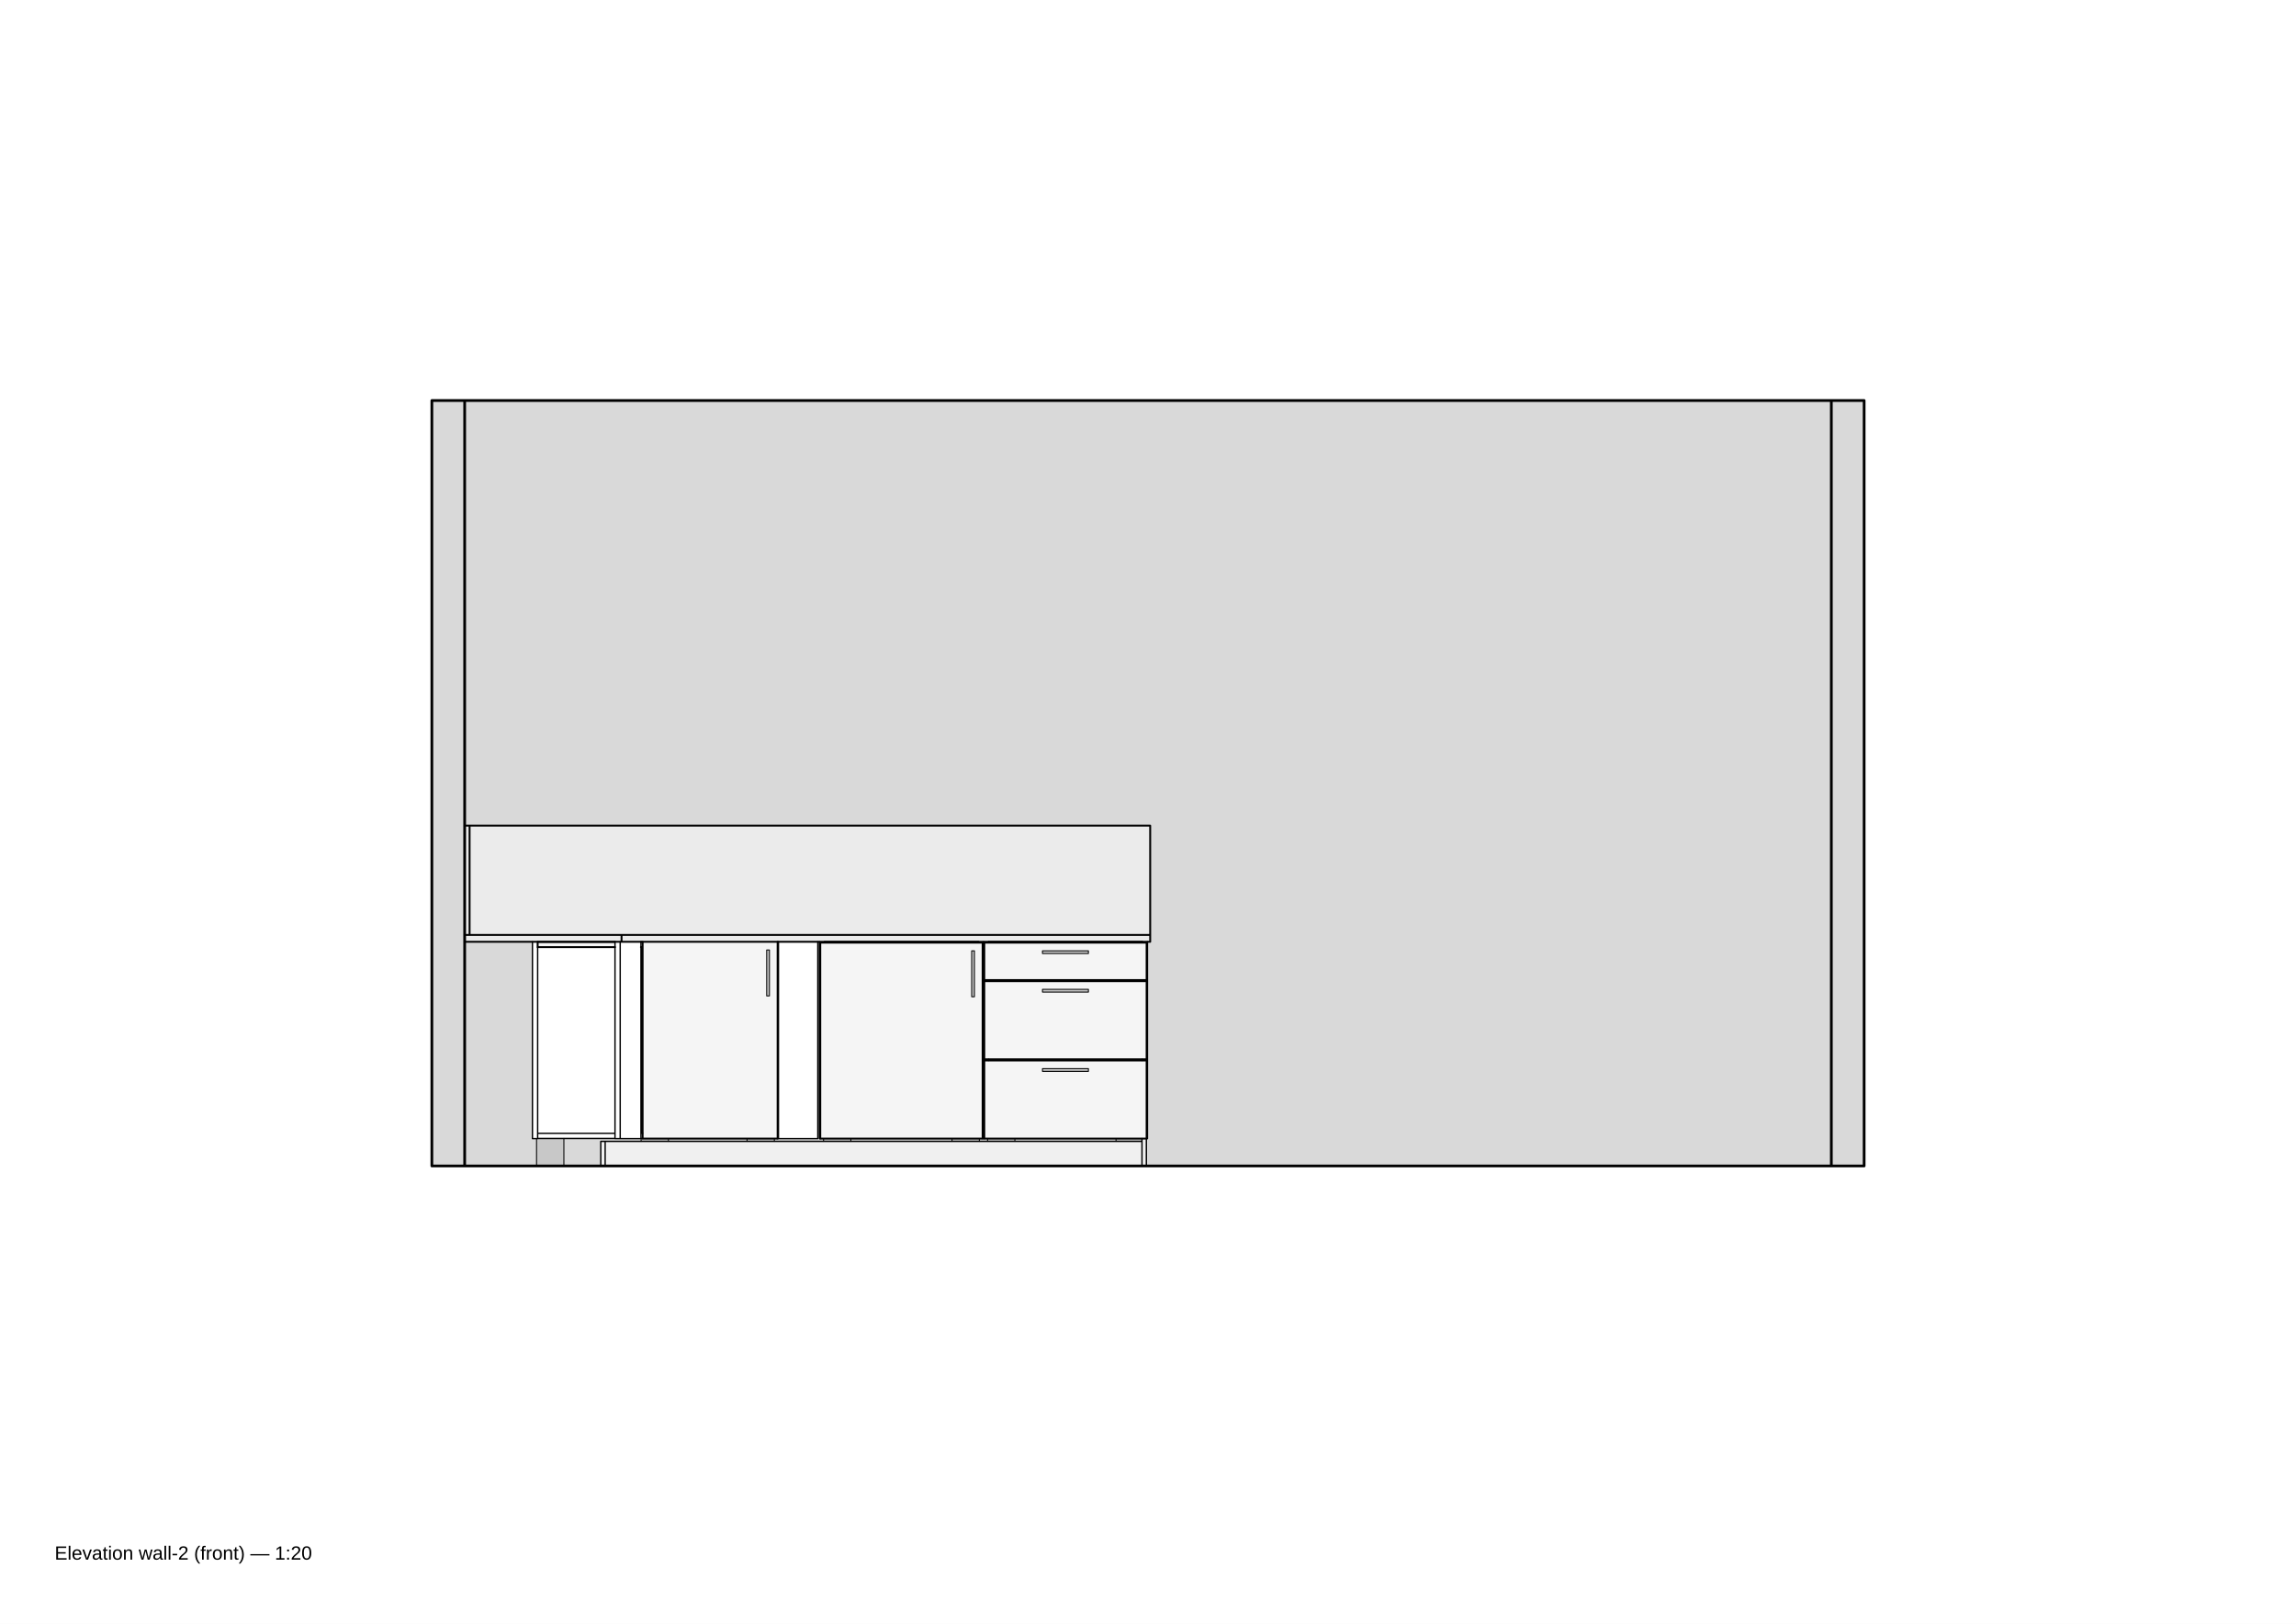
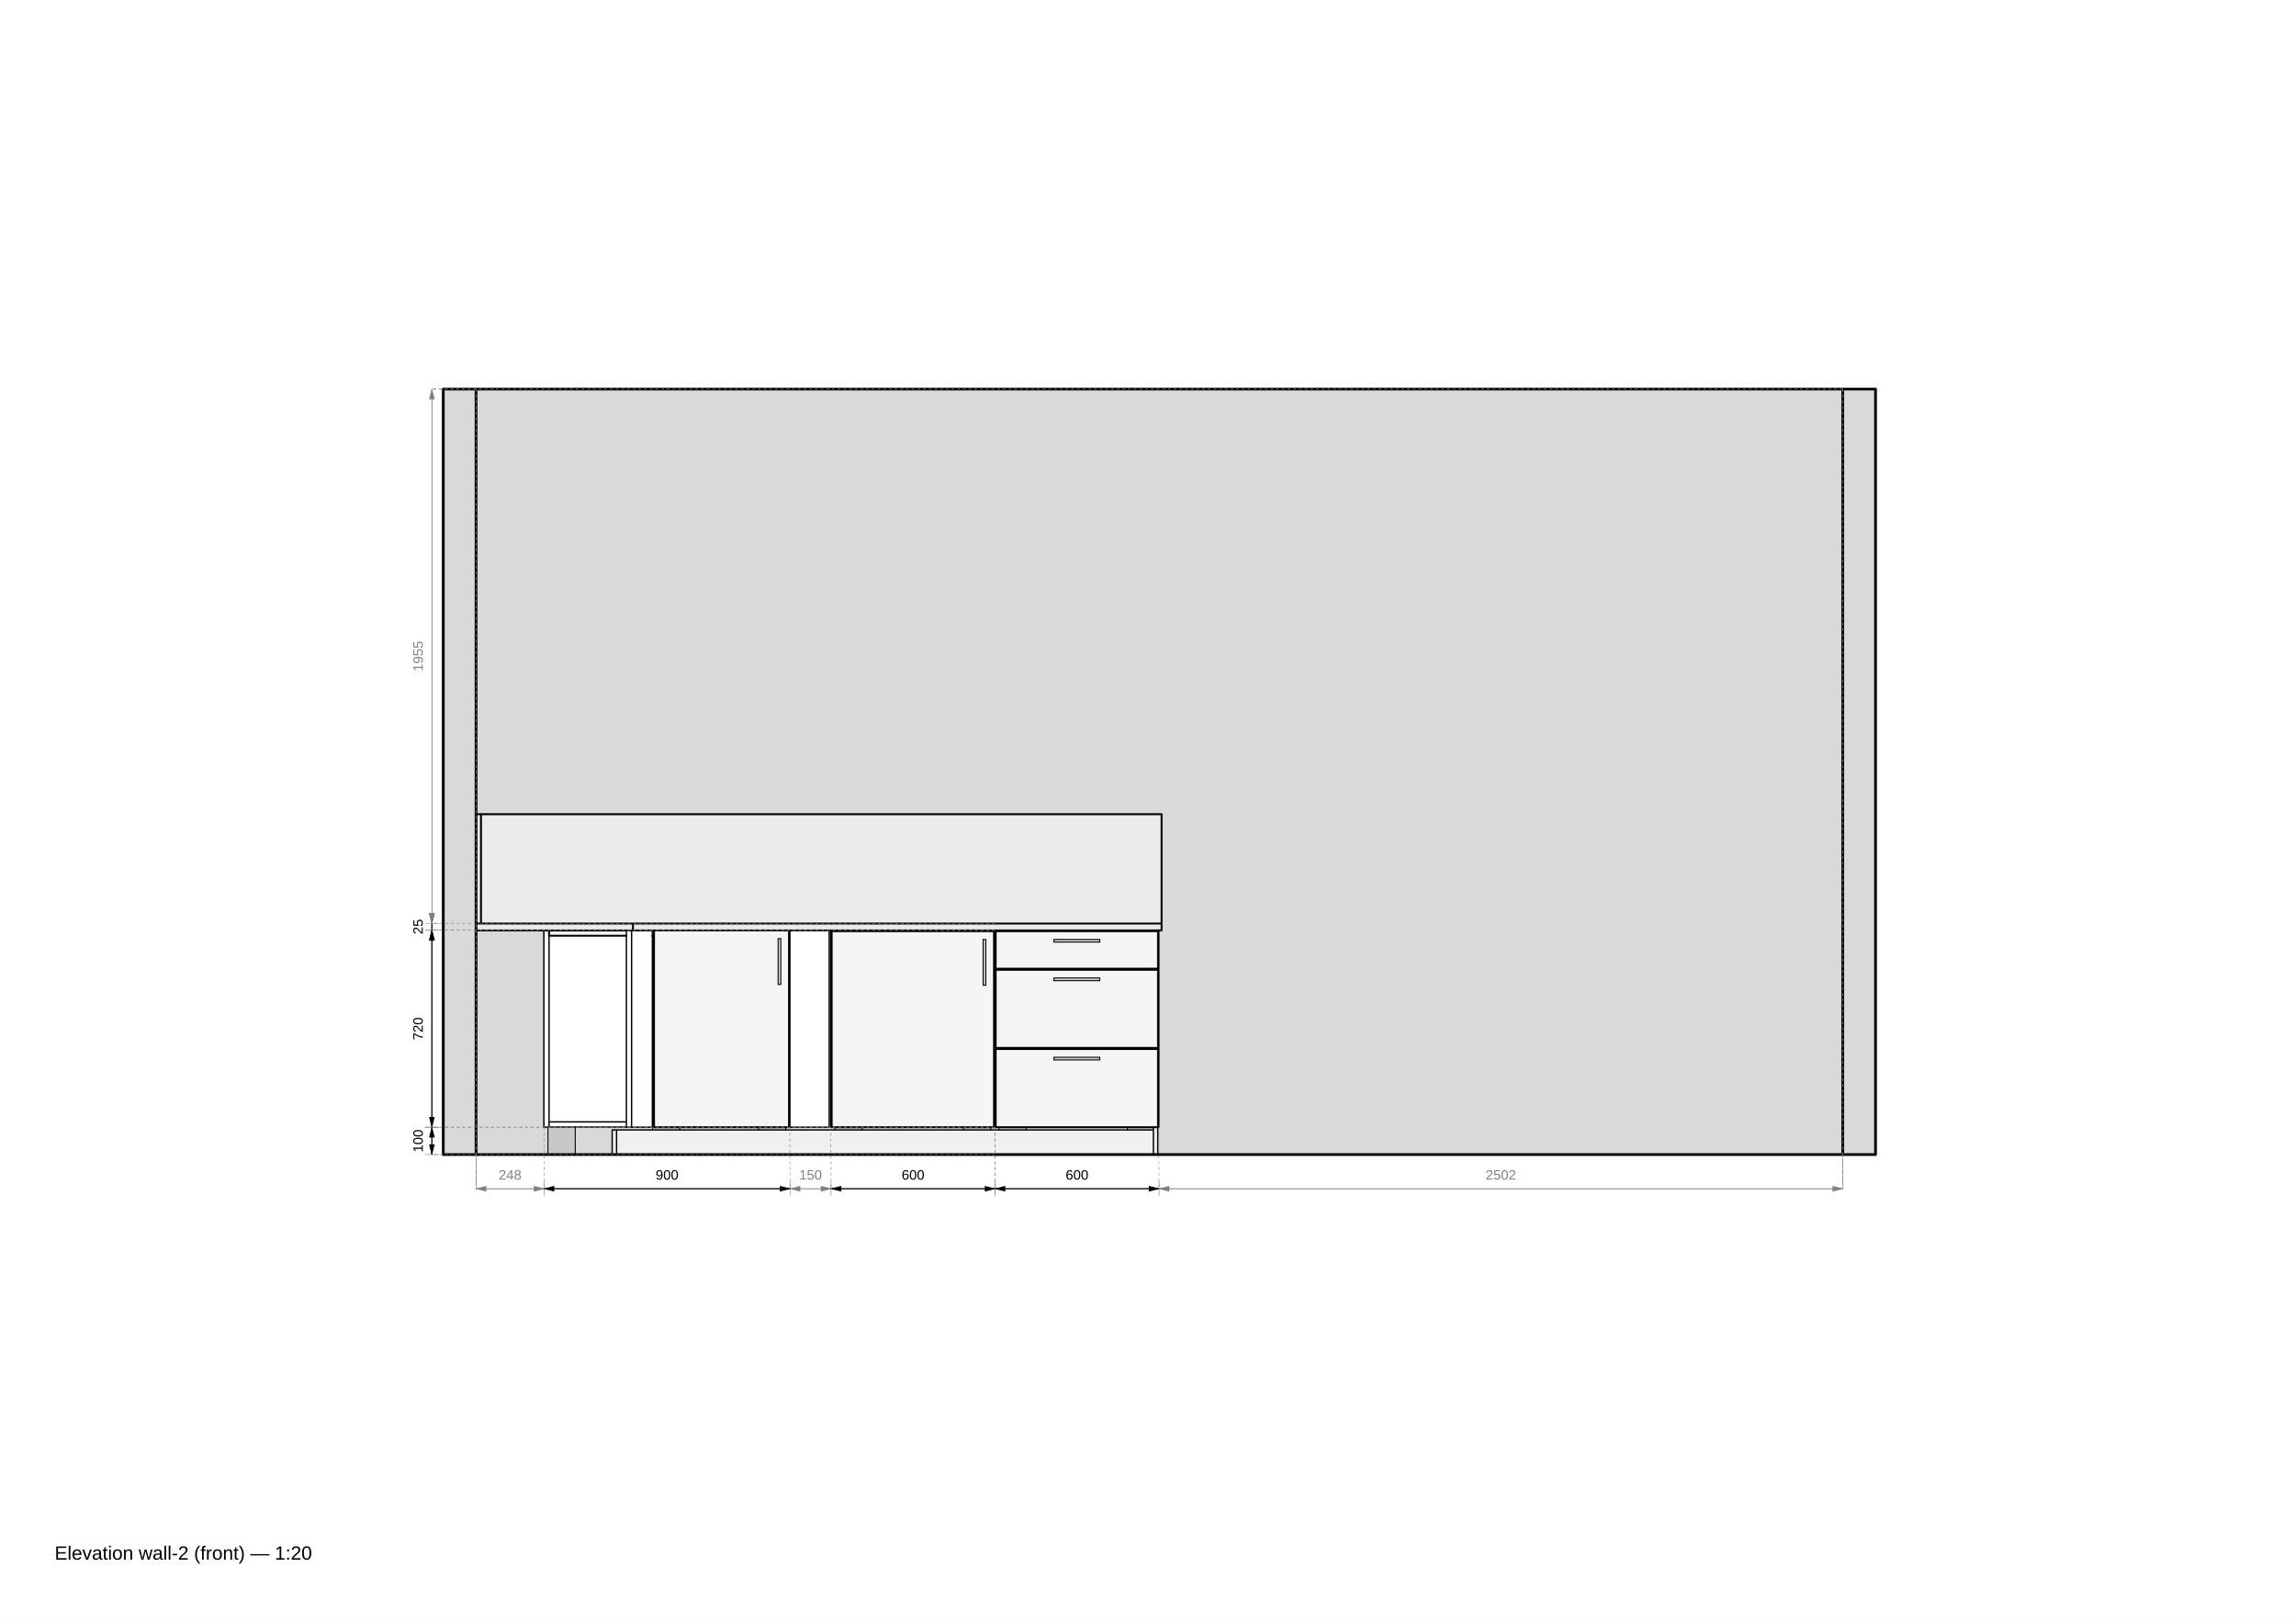
- <svg xmlns="http://www.w3.org/2000/svg" width="420mm" height="297mm" viewBox="-5465.0 -4265.0 8400.0 5940.0">
-   <rect x="-5465.0" y="-4265.0" width="8400.0" height="5940.0" fill="#ffffff" />
+ <svg xmlns="http://www.w3.org/2000/svg" width="420mm" height="297mm" viewBox="-5506.7 -4223.3 8400.0 5940.0">
+   <rect x="-5506.7" y="-4223.3" width="8400.0" height="5940.0" fill="#ffffff" />
  <g id="fills" fill-rule="evenodd">
    <path d="M1235.0 0.0L-3765.0 0.0L-3765.0 -2800.0L1235.0 -2800.0Z" fill="#d9d9d9" />
    <path d="M-3765.0 0.0L-3885.0 0.0L-3885.0 -2800.0L-3765.0 -2800.0Z" fill="#d9d9d9" />
    <path d="M1355.0 0.0L1235.0 0.0L1235.0 -2800.0L1355.0 -2800.0Z" fill="#d9d9d9" />
    <path d="M-2617.0 0.0L-2616.0 0.0L-2616.0 -1.0L-2617.0 -1.0Z" fill="#f0f0f0" />
    <path d="M-3765.0 -845.0L-1257.0 -845.0L-1257.0 -1245.0L-3765.0 -1245.0Z" fill="#ebebeb" />
    <path d="M-3508.0 -114.5L-2626.0 -114.5L-2626.0 -805.5L-3508.0 -805.5Z" fill="#ffffff" />
    <path d="M-2458.0 -101.5L-1876.0 -101.5L-1876.0 -818.5L-2458.0 -818.5Z" fill="#ffffff" />
    <path d="M-1858.0 -101.5L-1276.0 -101.5L-1276.0 -818.5L-1858.0 -818.5Z" fill="#ffffff" />
    <path d="M-2629.6 -319.8L-2650.3 -319.8L-2650.3 -340.8L-2629.6 -340.8Z" fill="#c8c8c8" />
    <path d="M-2629.6 -552.2L-2650.3 -552.2L-2650.3 -573.2L-2629.6 -573.2Z" fill="#c8c8c8" />
    <path d="M-3505.4 -319.8L-3484.7 -319.8L-3484.7 -340.8L-3505.4 -340.8Z" fill="#c8c8c8" />
    <path d="M-3505.4 -552.2L-3484.7 -552.2L-3484.7 -573.2L-3505.4 -573.2Z" fill="#c8c8c8" />
    <path d="M-2455.4 -319.8L-2434.7 -319.8L-2434.7 -340.8L-2455.4 -340.8Z" fill="#c8c8c8" />
    <path d="M-1879.6 -319.8L-1900.3 -319.8L-1900.3 -340.8L-1879.6 -340.8Z" fill="#c8c8c8" />
    <path d="M-2455.4 -552.2L-2434.7 -552.2L-2434.7 -573.2L-2455.4 -573.2Z" fill="#c8c8c8" />
    <path d="M-1879.6 -552.2L-1900.3 -552.2L-1900.3 -573.2L-1879.6 -573.2Z" fill="#c8c8c8" />
    <path d="M-1829.0 -161.9L-1305.0 -161.9L-1305.0 -373.9L-1829.0 -373.9Z" fill="#f5f5f5" />
    <path d="M-1829.0 -432.4L-1305.0 -432.4L-1305.0 -644.4L-1829.0 -644.4Z" fill="#f5f5f5" />
    <path d="M-1829.0 -722.4L-1305.0 -722.4L-1305.0 -785.4L-1829.0 -785.4Z" fill="#f5f5f5" />
    <path d="M-2632.0 -0.5L-2732.0 -0.5L-2732.0 -111.5L-2632.0 -111.5Z" fill="#c8c8c8" />
    <path d="M-3402.0 -0.5L-3402.0 -111.5L-3502.0 -111.5L-3502.0 -0.5Z" fill="#c8c8c8" />
    <path d="M-3498.0 -800.5L-2636.0 -800.5L-2636.0 -819.5L-3498.0 -819.5Z" fill="#ffffff" />
    <path d="M-1882.0 -0.5L-1982.0 -0.5L-1982.0 -111.5L-1882.0 -111.5Z" fill="#c8c8c8" />
    <path d="M-2352.0 -0.5L-2352.0 -111.5L-2452.0 -111.5L-2452.0 -0.5Z" fill="#c8c8c8" />
    <path d="M-1282.0 -0.5L-1382.0 -0.5L-1382.0 -111.5L-1282.0 -111.5Z" fill="#c8c8c8" />
    <path d="M-1752.0 -0.5L-1752.0 -111.5L-1852.0 -111.5L-1852.0 -0.5Z" fill="#c8c8c8" />
    <path d="M-2448.0 -800.5L-1886.0 -800.5L-1886.0 -819.5L-2448.0 -819.5Z" fill="#ffffff" />
    <path d="M-1848.0 -800.5L-1286.0 -800.5L-1286.0 -819.5L-1848.0 -819.5Z" fill="#ffffff" />
    <path d="M-3505.4 -319.8L-3484.7 -319.8L-3484.7 -340.8L-3505.4 -340.8Z" fill="#c8c8c8" />
    <path d="M-2629.6 -319.8L-2650.3 -319.8L-2650.3 -340.8L-2629.6 -340.8Z" fill="#c8c8c8" />
    <path d="M-3505.4 -552.2L-3484.7 -552.2L-3484.7 -573.2L-3505.4 -573.2Z" fill="#c8c8c8" />
    <path d="M-2629.6 -552.2L-2650.3 -552.2L-2650.3 -573.2L-2629.6 -573.2Z" fill="#c8c8c8" />
    <path d="M-3497.5 -335.8L-2636.5 -335.8L-2636.5 -351.8L-3497.5 -351.8Z" fill="#ffffff" />
    <path d="M-3497.5 -568.2L-2636.5 -568.2L-2636.5 -584.2L-3497.5 -584.2Z" fill="#ffffff" />
    <path d="M-3112.0 -322.8L-3112.0 -338.6L-3103.0 -338.6L-3103.0 -322.8Z" fill="#c8c8c8" />
    <path d="M-3112.0 -555.2L-3112.0 -571.0L-3103.0 -571.0L-3103.0 -555.2Z" fill="#c8c8c8" />
    <path d="M-2732.0 -0.5L-2732.0 -111.5L-2632.0 -111.5L-2632.0 -0.5Z" fill="#c8c8c8" />
    <path d="M-3502.0 -0.5L-3402.0 -0.5L-3402.0 -111.5L-3502.0 -111.5Z" fill="#c8c8c8" />
    <path d="M-3119.5 -0.5L-3019.5 -0.5L-3019.5 -111.5L-3119.5 -111.5Z" fill="#c8c8c8" />
    <path d="M-1982.0 -0.5L-1982.0 -111.5L-1882.0 -111.5L-1882.0 -0.5Z" fill="#c8c8c8" />
    <path d="M-2452.0 -0.5L-2352.0 -0.5L-2352.0 -111.5L-2452.0 -111.5Z" fill="#c8c8c8" />
    <path d="M-1382.0 -0.5L-1382.0 -111.5L-1282.0 -111.5L-1282.0 -0.5Z" fill="#c8c8c8" />
    <path d="M-1852.0 -0.5L-1752.0 -0.5L-1752.0 -111.5L-1852.0 -111.5Z" fill="#c8c8c8" />
    <path d="M-3251.0 0.0L-1287.0 0.0L-1287.0 -90.0L-3251.0 -90.0Z" fill="#f0f0f0" />
    <path d="M-1287.0 0.0L-1287.0 -100.0L-1271.0 -100.0L-1271.0 0.0Z" fill="#f0f0f0" />
    <path d="M-2455.4 -319.8L-2434.7 -319.8L-2434.7 -340.8L-2455.4 -340.8Z" fill="#c8c8c8" />
    <path d="M-1879.6 -319.8L-1900.3 -319.8L-1900.3 -340.8L-1879.6 -340.8Z" fill="#c8c8c8" />
    <path d="M-2455.4 -552.2L-2434.7 -552.2L-2434.7 -573.2L-2455.4 -573.2Z" fill="#c8c8c8" />
    <path d="M-1879.6 -552.2L-1900.3 -552.2L-1900.3 -573.2L-1879.6 -573.2Z" fill="#c8c8c8" />
    <path d="M-1848.0 -124.6L-1817.0 -124.6L-1817.0 -171.6L-1848.0 -171.6Z" fill="#c8c8c8" />
    <path d="M-1317.0 -124.6L-1286.0 -124.6L-1286.0 -171.6L-1317.0 -171.6Z" fill="#c8c8c8" />
    <path d="M-1848.0 -395.1L-1817.0 -395.1L-1817.0 -442.1L-1848.0 -442.1Z" fill="#c8c8c8" />
    <path d="M-1317.0 -395.1L-1286.0 -395.1L-1286.0 -442.1L-1317.0 -442.1Z" fill="#c8c8c8" />
    <path d="M-1848.0 -685.1L-1817.0 -685.1L-1817.0 -732.1L-1848.0 -732.1Z" fill="#c8c8c8" />
    <path d="M-1317.0 -685.1L-1286.0 -685.1L-1286.0 -732.1L-1317.0 -732.1Z" fill="#c8c8c8" />
    <path d="M-3498.0 -100.5L-2636.0 -100.5L-2636.0 -119.5L-3498.0 -119.5Z" fill="#ffffff" />
    <path d="M-3498.0 -119.5L-3117.0 -119.5L-3117.0 -800.5L-3498.0 -800.5Z" fill="#ffffff" />
    <path d="M-3117.0 -119.5L-3098.0 -119.5L-3098.0 -800.5L-3117.0 -800.5Z" fill="#ffffff" />
    <path d="M-2448.0 -100.5L-1886.0 -100.5L-1886.0 -119.5L-2448.0 -119.5Z" fill="#ffffff" />
    <path d="M-1848.0 -100.5L-1286.0 -100.5L-1286.0 -119.5L-1848.0 -119.5Z" fill="#ffffff" />
    <path d="M-3517.0 -100.0L-3498.0 -100.0L-3498.0 -820.0L-3517.0 -820.0Z" fill="#ffffff" />
    <path d="M-2636.0 -100.0L-2617.0 -100.0L-2617.0 -820.0L-2636.0 -820.0Z" fill="#ffffff" />
    <path d="M-3498.0 -800.5L-2636.0 -800.5L-2636.0 -819.5L-3498.0 -819.5Z" fill="#f5f5f5" />
    <path d="M-2617.0 -100.0L-2598.0 -100.0L-2598.0 -820.0L-2617.0 -820.0Z" fill="#ffffff" />
    <path d="M-2467.0 -100.0L-2448.0 -100.0L-2448.0 -820.0L-2467.0 -820.0Z" fill="#ffffff" />
    <path d="M-1886.0 -100.0L-1867.0 -100.0L-1867.0 -820.0L-1886.0 -820.0Z" fill="#ffffff" />
    <path d="M-2448.0 -800.5L-1886.0 -800.5L-1886.0 -819.5L-2448.0 -819.5Z" fill="#f5f5f5" />
    <path d="M-2447.5 -335.8L-1886.5 -335.8L-1886.5 -351.8L-2447.5 -351.8Z" fill="#ffffff" />
    <path d="M-2447.5 -568.2L-1886.5 -568.2L-1886.5 -584.2L-2447.5 -584.2Z" fill="#ffffff" />
    <path d="M-1867.0 -100.0L-1848.0 -100.0L-1848.0 -820.0L-1867.0 -820.0Z" fill="#ffffff" />
    <path d="M-1848.0 -800.5L-1286.0 -800.5L-1286.0 -819.5L-1848.0 -819.5Z" fill="#f5f5f5" />
    <path d="M-1286.0 -100.0L-1267.0 -100.0L-1267.0 -820.0L-1286.0 -820.0Z" fill="#ffffff" />
    <path d="M-2595.0 -112.5L-2555.0 -112.5L-2555.0 -127.5L-2595.0 -127.5Z" fill="#ffffff" />
    <path d="M-2595.0 -452.5L-2555.0 -452.5L-2555.0 -467.5L-2595.0 -467.5Z" fill="#ffffff" />
    <path d="M-2595.0 -792.5L-2555.0 -792.5L-2555.0 -807.5L-2595.0 -807.5Z" fill="#ffffff" />
    <path d="M-1841.0 -122.9L-1775.0 -122.9L-1775.0 -373.9L-1841.0 -373.9Z" fill="#c8c8c8" />
    <path d="M-1359.0 -122.9L-1293.0 -122.9L-1293.0 -373.9L-1359.0 -373.9Z" fill="#c8c8c8" />
    <path d="M-1830.5 -145.9L-1303.5 -145.9L-1303.5 -161.9L-1830.5 -161.9Z" fill="#f5f5f5" />
    <path d="M-1841.0 -393.4L-1775.0 -393.4L-1775.0 -644.4L-1841.0 -644.4Z" fill="#c8c8c8" />
    <path d="M-1359.0 -393.4L-1293.0 -393.4L-1293.0 -644.4L-1359.0 -644.4Z" fill="#c8c8c8" />
    <path d="M-1830.5 -416.4L-1303.5 -416.4L-1303.5 -432.4L-1830.5 -432.4Z" fill="#f5f5f5" />
    <path d="M-1841.0 -683.4L-1775.0 -683.4L-1775.0 -785.4L-1841.0 -785.4Z" fill="#c8c8c8" />
    <path d="M-1359.0 -683.4L-1293.0 -683.4L-1293.0 -785.4L-1359.0 -785.4Z" fill="#c8c8c8" />
    <path d="M-1830.5 -706.4L-1303.5 -706.4L-1303.5 -722.4L-1830.5 -722.4Z" fill="#f5f5f5" />
    <path d="M-3114.0 -100.0L-2620.0 -100.0L-2620.0 -820.0L-3114.0 -820.0Z" fill="#f5f5f5" />
    <path d="M-3215.0 -100.0L-3120.0 -100.0L-3120.0 -820.0L-3215.0 -820.0Z" fill="#ffffff" />
    <path d="M-2617.0 -100.0L-2473.0 -100.0L-2473.0 -820.0L-2617.0 -820.0Z" fill="#ffffff" />
    <path d="M-2464.0 -100.0L-1870.0 -100.0L-1870.0 -817.0L-2464.0 -817.0Z" fill="#f5f5f5" />
    <path d="M-1864.0 -100.0L-1270.0 -100.0L-1270.0 -386.0L-1864.0 -386.0Z" fill="#f5f5f5" />
    <path d="M-1864.0 -390.0L-1270.0 -390.0L-1270.0 -676.0L-1864.0 -676.0Z" fill="#f5f5f5" />
    <path d="M-1864.0 -680.0L-1270.0 -680.0L-1270.0 -817.0L-1864.0 -817.0Z" fill="#f5f5f5" />
    <path d="M-1257.0 -820.0L-3191.0 -820.0L-3191.0 -845.0L-1257.0 -845.0Z" fill="#ebebeb" />
    <path d="M-3191.0 -820.0L-3211.0 -820.0L-3211.0 -845.0L-3191.0 -845.0Z" fill="#ebebeb" />
    <path d="M-2660.0 -790.0L-2660.0 -622.0L-2650.0 -622.0L-2650.0 -790.0Z" fill="#c8c8c8" />
    <path d="M-1651.0 -346.0L-1483.0 -346.0L-1483.0 -356.0L-1651.0 -356.0Z" fill="#c8c8c8" />
    <path d="M-1651.0 -636.0L-1483.0 -636.0L-1483.0 -646.0L-1651.0 -646.0Z" fill="#c8c8c8" />
    <path d="M-1651.0 -777.0L-1483.0 -777.0L-1483.0 -787.0L-1651.0 -787.0Z" fill="#c8c8c8" />
    <path d="M-1910.0 -787.0L-1910.0 -619.0L-1900.0 -619.0L-1900.0 -787.0Z" fill="#c8c8c8" />
    <path d="M-3215.0 -100.0L-3215.0 -820.0L-3196.0 -820.0L-3196.0 -100.0Z" fill="#ffffff" />
    <path d="M-3267.0 0.0L-3267.0 -90.0L-3251.0 -90.0L-3251.0 0.0Z" fill="#f0f0f0" />
    <path d="M-3191.0 -820.0L-3765.0 -820.0L-3765.0 -845.0L-3191.0 -845.0Z" fill="#ebebeb" />
    <path d="M-3765.0 -845.0L-3765.0 -1245.0L-3747.0 -1245.0L-3747.0 -845.0Z" fill="#ebebeb" />
  </g>
  <g id="hidden-lines" fill="none" stroke="#000000" stroke-linecap="round" />
  <g id="lines" fill="none" stroke="#000000" stroke-linecap="round" stroke-linejoin="round">
    <path class="wall" stroke-width="10.0" d="M-3885.0 0.0L1355.0 0.0M-3885.0 -2800.0L1355.0 -2800.0M1235.0 0.0L1235.0 -2800.0M-3765.0 0.0L-3765.0 -2800.0M-3885.0 0.0L-3885.0 -2800.0M1355.0 0.0L1355.0 -2800.0" />
    <path class="front" stroke-width="7.0" d="M-3114.0 -100.0L-2620.0 -100.0M-2464.0 -100.0L-1870.0 -100.0M-1864.0 -100.0L-1270.0 -100.0M-3498.0 -800.5L-3498.0 -819.5M-3114.0 -820.0L-2620.0 -820.0M-3498.0 -800.5L-3215.0 -800.5M-3120.0 -800.5L-3114.0 -800.5M-3498.0 -819.5L-3215.0 -819.5M-3120.0 -819.5L-3114.0 -819.5M-2448.0 -819.5L-1886.0 -819.5M-1848.0 -819.5L-1286.0 -819.5M-3114.0 -100.0L-3114.0 -820.0M-2620.0 -100.0L-2620.0 -820.0M-2448.0 -817.0L-2448.0 -819.5M-1886.0 -817.0L-1886.0 -819.5M-2464.0 -100.0L-2464.0 -817.0M-1870.0 -100.0L-1870.0 -817.0M-2464.0 -817.0L-1870.0 -817.0M-1864.0 -817.0L-1270.0 -817.0M-1848.0 -817.0L-1848.0 -819.5M-1286.0 -817.0L-1286.0 -819.5M-1864.0 -100.0L-1864.0 -386.0M-1864.0 -390.0L-1864.0 -676.0M-1864.0 -680.0L-1864.0 -817.0M-1270.0 -100.0L-1270.0 -386.0M-1270.0 -390.0L-1270.0 -676.0M-1270.0 -680.0L-1270.0 -817.0M-1864.0 -386.0L-1270.0 -386.0M-1864.0 -390.0L-1270.0 -390.0M-1864.0 -676.0L-1270.0 -676.0M-1864.0 -680.0L-1270.0 -680.0" />
    <path class="carcass" stroke-width="5.0" d="M-3517.0 -100.0L-3498.0 -100.0M-3215.0 -100.0L-3120.0 -100.0M-2620.0 -100.0L-2473.0 -100.0M-2467.0 -100.0L-2464.0 -100.0M-1870.0 -100.0L-1864.0 -100.0M-1270.0 -100.0L-1267.0 -100.0M-3517.0 -100.0L-3517.0 -820.0M-3498.0 -100.0L-3498.0 -800.5M-3498.0 -819.5L-3498.0 -820.0M-2617.0 -100.0L-2617.0 -820.0M-3498.0 -100.5L-3215.0 -100.5M-3120.0 -100.5L-3114.0 -100.5M-3498.0 -119.5L-3215.0 -119.5M-3120.0 -119.5L-3114.0 -119.5M-3117.0 -119.5L-3117.0 -800.5M-3215.0 -100.0L-3215.0 -820.0M-3196.0 -100.0L-3196.0 -820.0M-3120.0 -100.0L-3120.0 -820.0M-2473.0 -100.0L-2473.0 -820.0M-2467.0 -100.0L-2467.0 -820.0M-2448.0 -819.5L-2448.0 -820.0M-1886.0 -819.5L-1886.0 -820.0M-1867.0 -100.0L-1867.0 -820.0M-1848.0 -386.0L-1848.0 -390.0M-1848.0 -676.0L-1848.0 -680.0M-1848.0 -819.5L-1848.0 -820.0M-1286.0 -386.0L-1286.0 -390.0M-1286.0 -676.0L-1286.0 -680.0M-1286.0 -819.5L-1286.0 -820.0M-1267.0 -100.0L-1267.0 -820.0" />
    <path class="worktop" stroke-width="7.0" d="M-3765.0 -820.0L-3114.0 -820.0M-2620.0 -820.0L-1257.0 -820.0M-3765.0 -845.0L-1257.0 -845.0M-1257.0 -820.0L-1257.0 -1245.0M-3191.0 -820.0L-3191.0 -845.0M-3765.0 -1245.0L-1257.0 -1245.0M-3747.0 -845.0L-3747.0 -1245.0" />
    <path class="hardware" stroke-width="3.6" d="M-2632.0 -90.0L-2632.0 -100.0M-2732.0 -90.0L-2732.0 -100.0M-3502.0 -0.5L-3402.0 -0.5M-3502.0 -0.5L-3502.0 -100.0M-3402.0 -0.5L-3402.0 -100.5M-3119.5 -90.0L-3119.5 -100.5M-3019.5 -90.0L-3019.5 -100.0M-2660.0 -622.0L-2660.0 -790.0M-2660.0 -790.0L-2650.0 -790.0M-2660.0 -622.0L-2650.0 -622.0M-2650.0 -622.0L-2650.0 -790.0M-1882.0 -90.0L-1882.0 -100.0M-1982.0 -90.0L-1982.0 -100.0M-2452.0 -90.0L-2452.0 -100.0M-2352.0 -90.0L-2352.0 -100.0M-1910.0 -619.0L-1910.0 -787.0M-1910.0 -787.0L-1900.0 -787.0M-1651.0 -787.0L-1483.0 -787.0M-1910.0 -619.0L-1900.0 -619.0M-1900.0 -619.0L-1900.0 -787.0M-1382.0 -90.0L-1382.0 -100.0M-1852.0 -90.0L-1852.0 -100.0M-1752.0 -90.0L-1752.0 -100.0M-1651.0 -346.0L-1483.0 -346.0M-1651.0 -346.0L-1651.0 -356.0M-1651.0 -636.0L-1651.0 -646.0M-1651.0 -777.0L-1651.0 -787.0M-1483.0 -346.0L-1483.0 -356.0M-1483.0 -636.0L-1483.0 -646.0M-1483.0 -777.0L-1483.0 -787.0M-1651.0 -356.0L-1483.0 -356.0M-1651.0 -636.0L-1483.0 -636.0M-1651.0 -646.0L-1483.0 -646.0M-1651.0 -777.0L-1483.0 -777.0" />
    <path class="plinth" stroke-width="5.0" d="M-3251.0 0.0L-3251.0 -90.0M-1287.0 0.0L-1287.0 -100.0M-3267.0 -90.0L-1287.0 -90.0M-1271.0 0.0L-1271.0 -100.0M-3267.0 0.0L-3267.0 -90.0" />
  </g>
-   <text x="-5265.0" y="1440.0" font-family="Arial, Helvetica, sans-serif" font-size="70.0">Elevation wall-2 (front) — 1:20</text>
+   <g id="annotations">
+     <g transform="translate(-3885 -2800) scale(2.083333)">
+       <g>
+         <defs>
+           <marker markerWidth="20" markerHeight="10" markerUnits="userSpaceOnUse" orient="auto-start-reverse" refY="5" viewBox="0 0 20 10" id="arrowStart" refX="18">
+             <path d="M0,0 L0,10 L20,5 z" fill="context-stroke" />
+           </marker>
+           <marker markerWidth="20" markerHeight="10" markerUnits="userSpaceOnUse" orient="auto" refY="5" viewBox="0 0 20 10" id="arrowEnd" refX="18">
+             <path d="M0,0 L0,10 L20,5 z" fill="context-stroke" />
+           </marker>
+           <marker markerWidth="20" markerHeight="10" markerUnits="userSpaceOnUse" orient="auto-start-reverse" refY="5" viewBox="0 0 20 10" id="arrowStartOpposite" refX="2">
+             <path d="M0,0 L0,10 L20,5 z" fill="context-stroke" transform="translate(20, 0) scale(-1, 1)" />
+           </marker>
+           <marker markerWidth="20" markerHeight="10" markerUnits="userSpaceOnUse" orient="auto" refY="5" viewBox="0 0 20 10" id="arrowEndOpposite" refX="2">
+             <path d="M0,0 L0,10 L20,5 z" fill="context-stroke" transform="translate(20, 0) scale(-1, 1)" />
+           </marker>
+         </defs>
+         <g>
+           <line x1="58" y1="1404" x2="2458" y2="1404" stroke="gray" stroke-width="1" />
+           <line x1="57.6" y1="1344" x2="57.6" y2="1404" stroke="gray" stroke-width="1" stroke-dasharray="5,5" />
+           <line x1="57.6" y1="1344" x2="57.6" y2="1404" stroke="gray" stroke-width="1" stroke-dasharray="5,5" />
+           <line x1="57.6" y1="0" x2="57.6" y2="1404" stroke="gray" stroke-width="1" stroke-dasharray="5,5" />
+           <line x1="57.6" y1="0" x2="57.6" y2="1404" stroke="gray" stroke-width="1" stroke-dasharray="5,5" />
+           <line x1="177" y1="1404" x2="609" y2="1404" stroke="black" stroke-width="2" marker-start="url(#arrowStart)" marker-end="url(#arrowEnd)" ticks-at-ends-length="25" ticks-style="[object Object]" />
+           <line x1="177" y1="1416.5" x2="177" y2="1391.5" stroke="gray" stroke-width="1" />
+           <line x1="609" y1="1416.5" x2="609" y2="1391.5" stroke="gray" stroke-width="1" />
+           <line x1="176.64" y1="1296" x2="177" y2="1404" stroke="gray" stroke-width="1" stroke-dasharray="5,5" />
+           <line x1="608.64" y1="1296" x2="609" y2="1404" stroke="gray" stroke-width="1" stroke-dasharray="5,5" />
+           <line x1="681" y1="1404" x2="969" y2="1404" stroke="black" stroke-width="2" marker-start="url(#arrowStart)" marker-end="url(#arrowEnd)" ticks-at-ends-length="25" ticks-style="[object Object]" />
+           <line x1="681" y1="1416.5" x2="681" y2="1391.5" stroke="gray" stroke-width="1" />
+           <line x1="969" y1="1416.5" x2="969" y2="1391.5" stroke="gray" stroke-width="1" />
+           <line x1="680.64" y1="1296" x2="681" y2="1404" stroke="gray" stroke-width="1" stroke-dasharray="5,5" />
+           <line x1="968.64" y1="1296" x2="969" y2="1404" stroke="gray" stroke-width="1" stroke-dasharray="5,5" />
+           <line x1="969" y1="1404" x2="1257" y2="1404" stroke="black" stroke-width="2" marker-start="url(#arrowStart)" marker-end="url(#arrowEnd)" ticks-at-ends-length="25" ticks-style="[object Object]" />
+           <line x1="969" y1="1416.5" x2="969" y2="1391.5" stroke="gray" stroke-width="1" />
+           <line x1="1257" y1="1416.5" x2="1257" y2="1391.5" stroke="gray" stroke-width="1" />
+           <line x1="968.64" y1="1296" x2="969" y2="1404" stroke="gray" stroke-width="1" stroke-dasharray="5,5" />
+           <line x1="1256.64" y1="1296" x2="1257" y2="1404" stroke="gray" stroke-width="1" stroke-dasharray="5,5" />
+           <line x1="2457.6" y1="1344" x2="2457.6" y2="1404" stroke="gray" stroke-width="1" stroke-dasharray="5,5" />
+           <line x1="2457.6" y1="1344" x2="2457.6" y2="1404" stroke="gray" stroke-width="1" stroke-dasharray="5,5" />
+           <line x1="2457.6" y1="0" x2="2457.6" y2="1404" stroke="gray" stroke-width="1" stroke-dasharray="5,5" />
+           <line x1="2457.6" y1="0" x2="2457.6" y2="1404" stroke="gray" stroke-width="1" stroke-dasharray="5,5" />
+           <line x1="57.6" y1="1404" x2="177" y2="1404" stroke="gray" stroke-width="1" marker-start="url(#arrowStart)" marker-end="url(#arrowEnd)" />
+           <line x1="609" y1="1404" x2="681" y2="1404" stroke="gray" stroke-width="1" marker-start="url(#arrowStart)" marker-end="url(#arrowEnd)" />
+           <line x1="1257" y1="1404" x2="2457.6" y2="1404" stroke="gray" stroke-width="1" marker-start="url(#arrowStart)" marker-end="url(#arrowEnd)" />
+           <line x1="-20" y1="0" x2="-20" y2="1344" stroke="gray" stroke-width="1" />
+           <line x1="2457.6" y1="0" x2="-20" y2="0" stroke="gray" stroke-width="1" stroke-dasharray="5,5" />
+           <line x1="2457.6" y1="0" x2="-20" y2="0" stroke="gray" stroke-width="1" stroke-dasharray="5,5" />
+           <line x1="57.6" y1="0" x2="-20" y2="0" stroke="gray" stroke-width="1" stroke-dasharray="5,5" />
+           <line x1="57.6" y1="0" x2="-20" y2="0" stroke="gray" stroke-width="1" stroke-dasharray="5,5" />
+           <line x1="-20" y1="938" x2="-20" y2="950" stroke="black" stroke-width="2" marker-start="url(#arrowStartOpposite)" marker-end="url(#arrowEndOpposite)" ticks-at-ends-length="25" ticks-style="[object Object]" />
+           <line x1="-32.5" y1="938" x2="-7.5" y2="938" stroke="gray" stroke-width="1" />
+           <line x1="-32.5" y1="950" x2="-7.5" y2="950" stroke="gray" stroke-width="1" />
+           <line x1="968.64" y1="938.4" x2="-20" y2="938" stroke="gray" stroke-width="1" stroke-dasharray="5,5" />
+           <line x1="968.64" y1="950.4" x2="-20" y2="950" stroke="gray" stroke-width="1" stroke-dasharray="5,5" />
+           <line x1="-20" y1="950" x2="-20" y2="1296" stroke="black" stroke-width="2" marker-start="url(#arrowStart)" marker-end="url(#arrowEnd)" ticks-at-ends-length="25" ticks-style="[object Object]" />
+           <line x1="-32.5" y1="950" x2="-7.5" y2="950" stroke="gray" stroke-width="1" />
+           <line x1="-32.5" y1="1296" x2="-7.5" y2="1296" stroke="gray" stroke-width="1" />
+           <line x1="968.64" y1="950.4" x2="-20" y2="950" stroke="gray" stroke-width="1" stroke-dasharray="5,5" />
+           <line x1="968.64" y1="1296" x2="-20" y2="1296" stroke="gray" stroke-width="1" stroke-dasharray="5,5" />
+           <line x1="-20" y1="1296" x2="-20" y2="1344" stroke="black" stroke-width="2" marker-start="url(#arrowStart)" marker-end="url(#arrowEnd)" ticks-at-ends-length="25" ticks-style="[object Object]" />
+           <line x1="-32.5" y1="1296" x2="-7.5" y2="1296" stroke="gray" stroke-width="1" />
+           <line x1="-32.5" y1="1344" x2="-7.5" y2="1344" stroke="gray" stroke-width="1" />
+           <line x1="968.64" y1="1296" x2="-20" y2="1296" stroke="gray" stroke-width="1" stroke-dasharray="5,5" />
+           <line x1="968.64" y1="1344" x2="-20" y2="1344" stroke="gray" stroke-width="1" stroke-dasharray="5,5" />
+           <line x1="-20" y1="0" x2="-20" y2="938" stroke="gray" stroke-width="1" marker-start="url(#arrowStart)" marker-end="url(#arrowEnd)" />
+           <text x="393" y="1388" fill="black" font-size="24" font-family="Arial" stroke="white" stroke-width="10" paint-order="stroke" text-anchor="middle" stroke-linejoin="round" alignment-baseline="middle" transform="rotate(0, 393, 1388)">900</text>
+           <text x="825" y="1388" fill="black" font-size="24" font-family="Arial" stroke="white" stroke-width="10" paint-order="stroke" text-anchor="middle" stroke-linejoin="round" alignment-baseline="middle" transform="rotate(0, 825, 1388)">600</text>
+           <text x="1113" y="1388" fill="black" font-size="24" font-family="Arial" stroke="white" stroke-width="10" paint-order="stroke" text-anchor="middle" stroke-linejoin="round" alignment-baseline="middle" transform="rotate(0, 1113, 1388)">600</text>
+           <text x="117.3" y="1388" fill="gray" font-size="24" font-family="Arial" stroke="white" stroke-width="10" paint-order="stroke" text-anchor="middle" stroke-linejoin="round" alignment-baseline="middle" transform="rotate(0, 117.3, 1388)">248</text>
+           <text x="645" y="1388" fill="gray" font-size="24" font-family="Arial" stroke="white" stroke-width="10" paint-order="stroke" text-anchor="middle" stroke-linejoin="round" alignment-baseline="middle" transform="rotate(0, 645, 1388)">150</text>
+           <text x="1857.3" y="1388" fill="gray" font-size="24" font-family="Arial" stroke="white" stroke-width="10" paint-order="stroke" text-anchor="middle" stroke-linejoin="round" alignment-baseline="middle" transform="rotate(0, 1857.3, 1388)">2502</text>
+           <text x="-36" y="944" fill="black" font-size="24" font-family="Arial" stroke="white" stroke-width="10" paint-order="stroke" text-anchor="middle" stroke-linejoin="round" alignment-baseline="middle" transform="rotate(270, -36, 944)">25</text>
+           <text x="-36" y="1123" fill="black" font-size="24" font-family="Arial" stroke="white" stroke-width="10" paint-order="stroke" text-anchor="middle" stroke-linejoin="round" alignment-baseline="middle" transform="rotate(270, -36, 1123)">720</text>
+           <text x="-36" y="1320" fill="black" font-size="24" font-family="Arial" stroke="white" stroke-width="10" paint-order="stroke" text-anchor="middle" stroke-linejoin="round" alignment-baseline="middle" transform="rotate(270, -36, 1320)">100</text>
+           <text x="-36" y="469" fill="gray" font-size="24" font-family="Arial" stroke="white" stroke-width="10" paint-order="stroke" text-anchor="middle" stroke-linejoin="round" alignment-baseline="middle" transform="rotate(270, -36, 469)">1955</text>
+         </g>
+       </g>
+     </g>
+   </g>
+   <text x="-5306.7" y="1481.7" font-family="Arial, Helvetica, sans-serif" font-size="70.0">Elevation wall-2 (front) — 1:20</text>
</svg>
